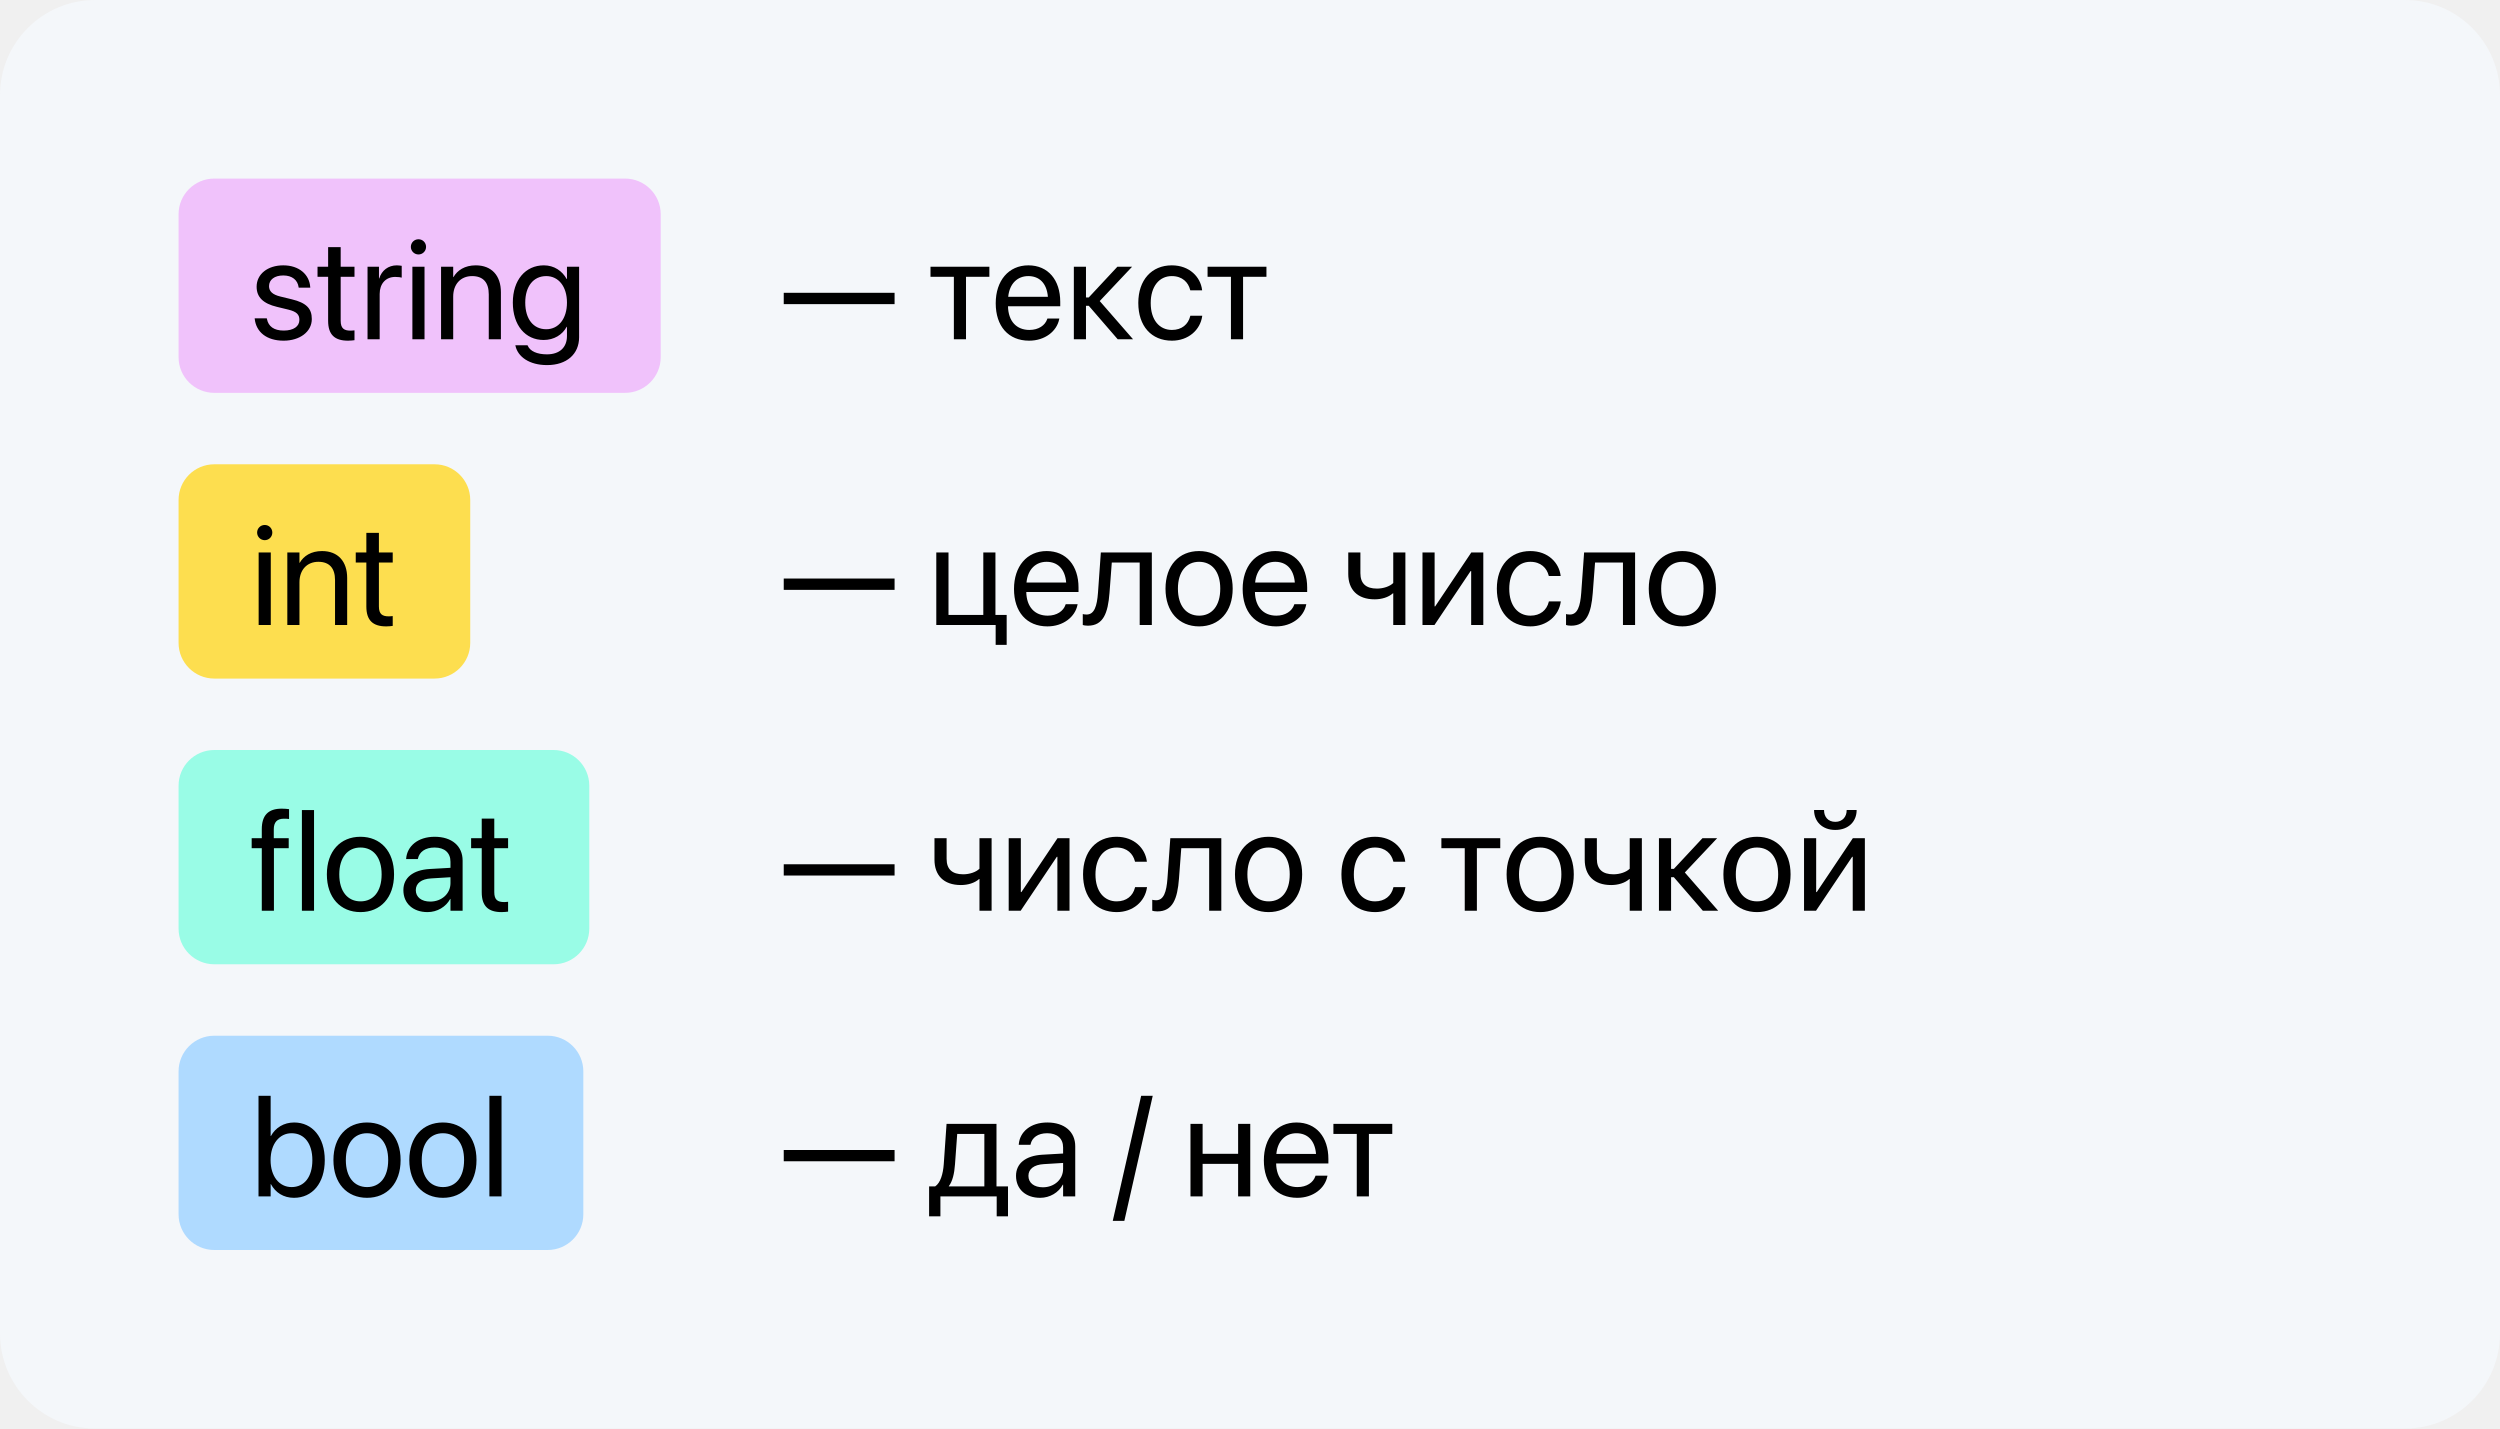
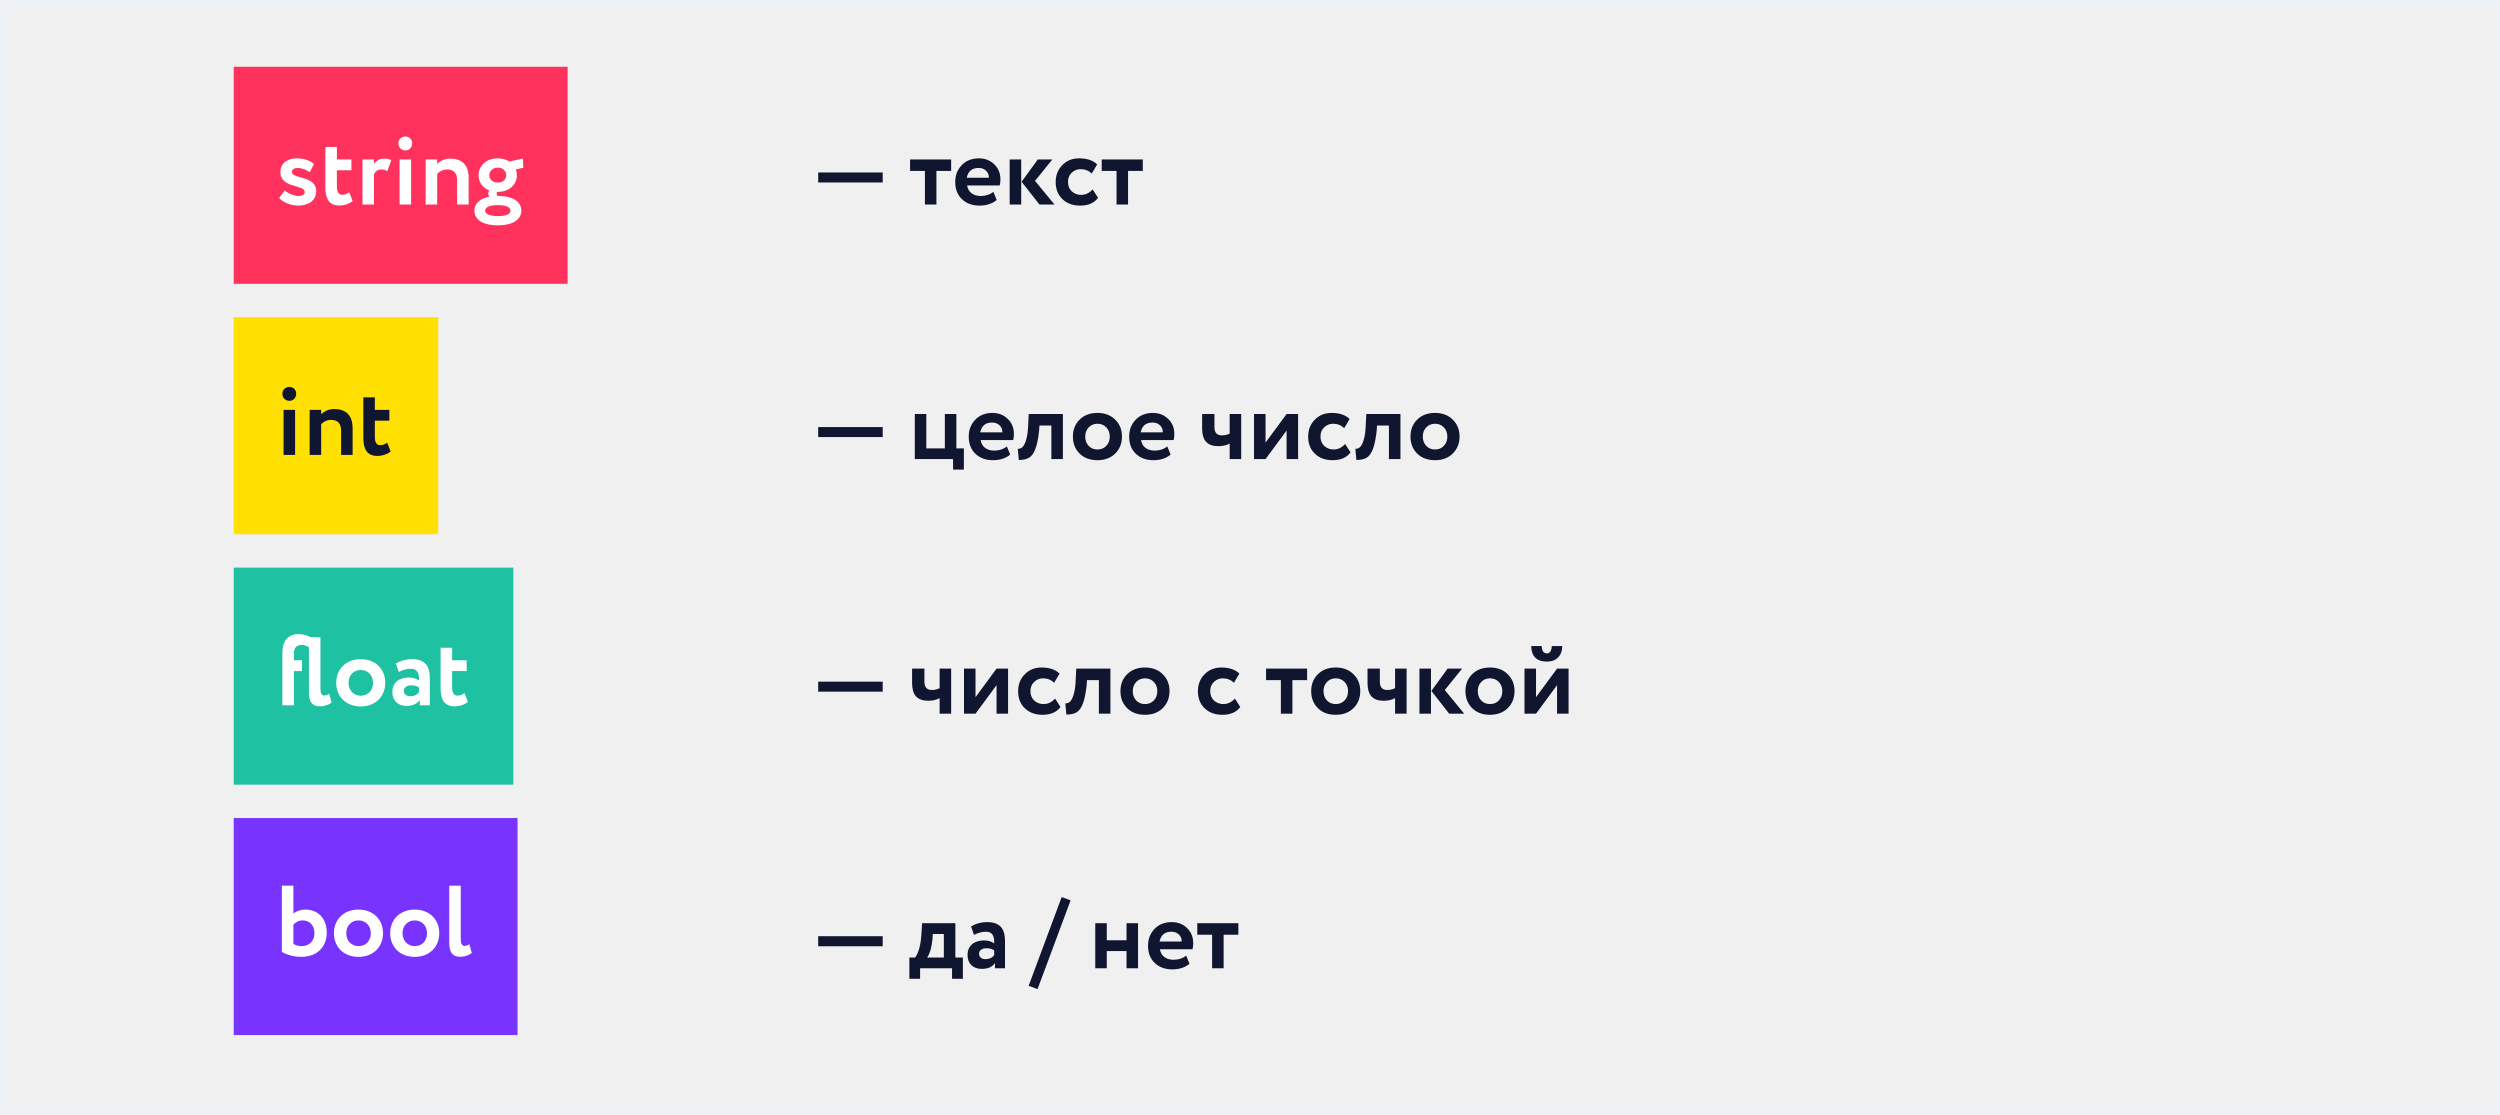
- <svg xmlns="http://www.w3.org/2000/svg" width="420" height="240" viewBox="0 0 420 240" fill="none">
-   <rect width="420" height="240" rx="16" fill="#F4F7FA" />
-   <rect x="30" y="30" width="81" height="36" rx="6" fill="#F0C2FB" />
-   <path d="M47.648 57.234C50.367 57.234 52.383 55.734 52.383 53.602V53.59C52.383 51.855 51.492 50.883 49.031 50.285L47.098 49.816C45.75 49.488 45.199 48.914 45.199 48.082V48.07C45.199 46.992 46.113 46.277 47.59 46.277C49.102 46.277 50.004 47.062 50.168 48.246L50.18 48.328H52.125L52.113 48.176C51.961 46.137 50.262 44.578 47.59 44.578C44.953 44.578 43.113 46.066 43.113 48.164V48.176C43.113 49.934 44.227 51 46.523 51.551L48.457 52.02C49.84 52.359 50.297 52.852 50.297 53.73V53.742C50.297 54.844 49.312 55.535 47.66 55.535C45.996 55.535 45.094 54.82 44.848 53.602L44.824 53.484H42.785L42.797 53.59C43.043 55.77 44.777 57.234 47.648 57.234ZM58.465 57.234C58.863 57.234 59.297 57.188 59.555 57.152V55.5C59.379 55.512 59.145 55.547 58.898 55.547C57.809 55.547 57.234 55.184 57.234 53.883V46.5H59.555V44.812H57.234V41.52H55.125V44.812H53.344V46.5H55.125V53.895C55.125 56.227 56.227 57.234 58.465 57.234ZM61.746 57H63.785V49.383C63.785 47.66 64.816 46.523 66.398 46.523C66.891 46.523 67.324 46.582 67.488 46.641V44.66C67.324 44.637 67.019 44.578 66.668 44.578C65.238 44.578 64.113 45.434 63.715 46.781H63.668V44.812H61.746V57ZM70.301 42.75C71.016 42.75 71.578 42.176 71.578 41.473C71.578 40.758 71.016 40.195 70.301 40.195C69.598 40.195 69.023 40.758 69.023 41.473C69.023 42.176 69.598 42.75 70.301 42.75ZM69.281 57H71.32V44.812H69.281V57ZM74.098 57H76.137V49.828C76.137 47.754 77.391 46.383 79.312 46.383C81.188 46.383 82.113 47.473 82.113 49.453V57H84.152V49.09C84.152 46.312 82.606 44.578 79.934 44.578C78.082 44.578 76.84 45.41 76.184 46.547H76.137V44.812H74.098V57ZM91.91 61.336C95.215 61.336 97.289 59.484 97.289 56.66V44.812H95.25V46.875H95.203C94.453 45.516 93.094 44.578 91.371 44.578C88.277 44.578 86.156 47.039 86.156 50.824V50.836C86.156 54.645 88.254 57.117 91.324 57.117C93.07 57.117 94.477 56.25 95.203 54.902H95.25V56.461C95.25 58.348 94.031 59.531 91.887 59.531C90.223 59.531 89.062 58.992 88.676 58.113L88.629 58.008H86.578L86.602 58.113C87 59.918 88.898 61.336 91.91 61.336ZM91.769 55.312C89.602 55.312 88.242 53.602 88.242 50.836V50.824C88.242 48.117 89.602 46.383 91.769 46.383C93.832 46.383 95.25 48.141 95.25 50.824V50.836C95.25 53.543 93.844 55.312 91.769 55.312Z" fill="black" />
-   <rect x="30" y="78" width="49" height="36" rx="6" fill="#FDDE4F" />
-   <path d="M44.473 90.75C45.188 90.75 45.75 90.176 45.75 89.473C45.75 88.758 45.188 88.195 44.473 88.195C43.77 88.195 43.195 88.758 43.195 89.473C43.195 90.176 43.77 90.75 44.473 90.75ZM43.453 105H45.492V92.812H43.453V105ZM48.27 105H50.309V97.828C50.309 95.754 51.562 94.383 53.484 94.383C55.359 94.383 56.285 95.473 56.285 97.453V105H58.324V97.09C58.324 94.312 56.777 92.578 54.105 92.578C52.254 92.578 51.012 93.41 50.355 94.547H50.309V92.812H48.27V105ZM64.887 105.234C65.285 105.234 65.719 105.188 65.977 105.152V103.5C65.801 103.512 65.566 103.547 65.32 103.547C64.231 103.547 63.656 103.184 63.656 101.883V94.5H65.977V92.812H63.656V89.519H61.547V92.812H59.766V94.5H61.547V101.895C61.547 104.227 62.648 105.234 64.887 105.234Z" fill="black" />
-   <rect x="30" y="126" width="69" height="36" rx="6" fill="#99FCE6" />
-   <path d="M43.98 153H46.02V142.5H48.504V140.812H45.996V139.324C45.996 138.117 46.559 137.543 47.684 137.543C48 137.543 48.316 137.555 48.562 137.59V135.938C48.258 135.891 47.777 135.855 47.32 135.855C45.07 135.855 43.98 136.969 43.98 139.312V140.812H42.281V142.5H43.98V153ZM50.719 153H52.758V136.09H50.719V153ZM60.562 153.234C63.926 153.234 66.199 150.797 66.199 146.906V146.883C66.199 142.992 63.914 140.578 60.551 140.578C57.188 140.578 54.914 143.004 54.914 146.883V146.906C54.914 150.785 57.176 153.234 60.562 153.234ZM60.574 151.43C58.418 151.43 57 149.777 57 146.906V146.883C57 144.035 58.43 142.383 60.551 142.383C62.707 142.383 64.113 144.023 64.113 146.883V146.906C64.113 149.766 62.719 151.43 60.574 151.43ZM71.824 153.234C73.453 153.234 74.918 152.355 75.633 151.02H75.68V153H77.719V144.574C77.719 142.137 75.914 140.578 73.031 140.578C70.16 140.578 68.414 142.195 68.238 144.199L68.227 144.328H70.195L70.219 144.223C70.453 143.133 71.438 142.383 73.008 142.383C74.707 142.383 75.68 143.285 75.68 144.773V145.793L72.188 145.992C69.387 146.156 67.769 147.457 67.769 149.531V149.555C67.769 151.77 69.398 153.234 71.824 153.234ZM69.856 149.555V149.531C69.856 148.395 70.793 147.668 72.422 147.574L75.68 147.375V148.371C75.68 150.141 74.203 151.465 72.281 151.465C70.816 151.465 69.856 150.727 69.856 149.555ZM84.269 153.234C84.668 153.234 85.102 153.188 85.359 153.152V151.5C85.184 151.512 84.949 151.547 84.703 151.547C83.613 151.547 83.039 151.184 83.039 149.883V142.5H85.359V140.812H83.039V137.52H80.93V140.812H79.148V142.5H80.93V149.895C80.93 152.227 82.031 153.234 84.269 153.234Z" fill="black" />
-   <rect x="30" y="174" width="68" height="36" rx="6" fill="#AFDAFF" />
-   <path d="M49.383 201.234C52.5 201.234 54.562 198.75 54.562 194.906V194.895C54.562 191.051 52.477 188.578 49.418 188.578C47.695 188.578 46.277 189.445 45.516 190.852H45.469V184.09H43.43V201H45.469V198.938H45.516C46.277 200.355 47.637 201.234 49.383 201.234ZM48.984 199.43C46.922 199.43 45.457 197.637 45.457 194.906V194.895C45.457 192.176 46.934 190.383 48.984 190.383C51.141 190.383 52.477 192.117 52.477 194.895V194.906C52.477 197.707 51.141 199.43 48.984 199.43ZM61.664 201.234C65.027 201.234 67.301 198.797 67.301 194.906V194.883C67.301 190.992 65.016 188.578 61.652 188.578C58.289 188.578 56.016 191.004 56.016 194.883V194.906C56.016 198.785 58.277 201.234 61.664 201.234ZM61.676 199.43C59.52 199.43 58.102 197.777 58.102 194.906V194.883C58.102 192.035 59.531 190.383 61.652 190.383C63.809 190.383 65.215 192.023 65.215 194.883V194.906C65.215 197.766 63.82 199.43 61.676 199.43ZM74.414 201.234C77.777 201.234 80.051 198.797 80.051 194.906V194.883C80.051 190.992 77.766 188.578 74.402 188.578C71.039 188.578 68.766 191.004 68.766 194.883V194.906C68.766 198.785 71.027 201.234 74.414 201.234ZM74.426 199.43C72.269 199.43 70.852 197.777 70.852 194.906V194.883C70.852 192.035 72.281 190.383 74.402 190.383C76.559 190.383 77.965 192.023 77.965 194.883V194.906C77.965 197.766 76.57 199.43 74.426 199.43ZM82.219 201H84.258V184.09H82.219V201Z" fill="black" />
-   <path d="M131.668 51.094H150.289V49.195H131.668V51.094ZM166.215 44.812H156.324V46.5H160.25V57H162.289V46.5H166.215V44.812ZM172.895 57.234C175.555 57.234 177.547 55.641 177.945 53.625L177.969 53.508H175.965L175.93 53.613C175.578 54.656 174.488 55.43 172.941 55.43C170.773 55.43 169.391 53.965 169.344 51.457H178.121V50.707C178.121 47.051 176.094 44.578 172.766 44.578C169.438 44.578 167.281 47.168 167.281 50.941V50.953C167.281 54.785 169.391 57.234 172.895 57.234ZM172.754 46.383C174.535 46.383 175.848 47.496 176.047 49.863H169.379C169.602 47.59 170.984 46.383 172.754 46.383ZM182.914 51.375L187.777 57H190.355L184.754 50.578L190.191 44.812H187.719L182.914 49.969H182.445V44.812H180.406V57H182.445V51.375H182.914ZM196.883 57.234C199.637 57.234 201.641 55.441 201.969 53.121L201.98 53.039H199.977L199.953 53.133C199.613 54.492 198.547 55.43 196.883 55.43C194.773 55.43 193.32 53.754 193.32 50.918V50.906C193.32 48.141 194.738 46.383 196.859 46.383C198.652 46.383 199.637 47.461 199.941 48.68L199.965 48.773H201.957L201.945 48.68C201.688 46.594 199.895 44.578 196.859 44.578C193.473 44.578 191.234 47.039 191.234 50.883V50.895C191.234 54.773 193.426 57.234 196.883 57.234ZM212.762 44.812H202.871V46.5H206.797V57H208.836V46.5H212.762V44.812Z" fill="black" />
-   <path d="M131.668 99.094H150.289V97.195H131.668V99.094ZM167.27 108.34H169.121V103.312H167.234V92.812H165.195V103.312H159.348V92.812H157.297V105H167.27V108.34ZM175.965 105.234C178.625 105.234 180.617 103.641 181.016 101.625L181.039 101.508H179.035L179 101.613C178.648 102.656 177.559 103.43 176.012 103.43C173.844 103.43 172.461 101.965 172.414 99.457H181.191V98.707C181.191 95.051 179.164 92.578 175.836 92.578C172.508 92.578 170.352 95.168 170.352 98.941V98.953C170.352 102.785 172.461 105.234 175.965 105.234ZM175.824 94.383C177.605 94.383 178.918 95.496 179.117 97.863H172.449C172.672 95.59 174.055 94.383 175.824 94.383ZM186.395 99.633L186.781 94.5H191.469V105H193.508V92.812H184.941L184.461 99.586C184.297 101.824 183.852 103.242 182.551 103.242C182.234 103.242 182.012 103.195 181.906 103.16V105C182.07 105.059 182.375 105.117 182.762 105.117C185.352 105.117 186.137 102.996 186.395 99.633ZM201.453 105.234C204.816 105.234 207.09 102.797 207.09 98.906V98.883C207.09 94.992 204.805 92.578 201.441 92.578C198.078 92.578 195.805 95.004 195.805 98.883V98.906C195.805 102.785 198.066 105.234 201.453 105.234ZM201.465 103.43C199.309 103.43 197.891 101.777 197.891 98.906V98.883C197.891 96.035 199.32 94.383 201.441 94.383C203.598 94.383 205.004 96.023 205.004 98.883V98.906C205.004 101.766 203.609 103.43 201.465 103.43ZM214.379 105.234C217.039 105.234 219.031 103.641 219.43 101.625L219.453 101.508H217.449L217.414 101.613C217.062 102.656 215.973 103.43 214.426 103.43C212.258 103.43 210.875 101.965 210.828 99.457H219.605V98.707C219.605 95.051 217.578 92.578 214.25 92.578C210.922 92.578 208.766 95.168 208.766 98.941V98.953C208.766 102.785 210.875 105.234 214.379 105.234ZM214.238 94.383C216.02 94.383 217.332 95.496 217.531 97.863H210.863C211.086 95.59 212.469 94.383 214.238 94.383ZM236.105 105V92.812H234.066V97.945C233.504 98.508 232.414 98.883 231.336 98.883C229.473 98.883 228.547 98.027 228.547 96.293V92.812H226.508V96.434C226.508 99.023 228.02 100.688 230.949 100.688C232.109 100.688 233.258 100.348 234.02 99.668H234.066V105H236.105ZM238.977 105H240.992L247.062 95.941H247.156V105H249.195V92.812H247.18L241.109 101.871H241.016V92.812H238.977V105ZM257.117 105.234C259.871 105.234 261.875 103.441 262.203 101.121L262.215 101.039H260.211L260.188 101.133C259.848 102.492 258.781 103.43 257.117 103.43C255.008 103.43 253.555 101.754 253.555 98.918V98.906C253.555 96.141 254.973 94.383 257.094 94.383C258.887 94.383 259.871 95.461 260.176 96.68L260.199 96.773H262.191L262.18 96.68C261.922 94.594 260.129 92.578 257.094 92.578C253.707 92.578 251.469 95.039 251.469 98.883V98.894C251.469 102.773 253.66 105.234 257.117 105.234ZM267.582 99.633L267.969 94.5H272.656V105H274.695V92.812H266.129L265.648 99.586C265.484 101.824 265.039 103.242 263.738 103.242C263.422 103.242 263.199 103.195 263.094 103.16V105C263.258 105.059 263.562 105.117 263.949 105.117C266.539 105.117 267.324 102.996 267.582 99.633ZM282.641 105.234C286.004 105.234 288.277 102.797 288.277 98.906V98.883C288.277 94.992 285.992 92.578 282.629 92.578C279.266 92.578 276.992 95.004 276.992 98.883V98.906C276.992 102.785 279.254 105.234 282.641 105.234ZM282.652 103.43C280.496 103.43 279.078 101.777 279.078 98.906V98.883C279.078 96.035 280.508 94.383 282.629 94.383C284.785 94.383 286.191 96.023 286.191 98.883V98.906C286.191 101.766 284.797 103.43 282.652 103.43Z" fill="black" />
-   <path d="M131.668 147.094H150.289V145.195H131.668V147.094ZM166.59 153V140.812H164.551V145.945C163.988 146.508 162.898 146.883 161.82 146.883C159.957 146.883 159.031 146.027 159.031 144.293V140.812H156.992V144.434C156.992 147.023 158.504 148.688 161.434 148.688C162.594 148.688 163.742 148.348 164.504 147.668H164.551V153H166.59ZM169.461 153H171.477L177.547 143.941H177.641V153H179.68V140.812H177.664L171.594 149.871H171.5V140.812H169.461V153ZM187.602 153.234C190.355 153.234 192.359 151.441 192.688 149.121L192.699 149.039H190.695L190.672 149.133C190.332 150.492 189.266 151.43 187.602 151.43C185.492 151.43 184.039 149.754 184.039 146.918V146.906C184.039 144.141 185.457 142.383 187.578 142.383C189.371 142.383 190.355 143.461 190.66 144.68L190.684 144.773H192.676L192.664 144.68C192.406 142.594 190.613 140.578 187.578 140.578C184.191 140.578 181.953 143.039 181.953 146.883V146.895C181.953 150.773 184.145 153.234 187.602 153.234ZM198.066 147.633L198.453 142.5H203.141V153H205.18V140.812H196.613L196.133 147.586C195.969 149.824 195.523 151.242 194.223 151.242C193.906 151.242 193.684 151.195 193.578 151.16V153C193.742 153.059 194.047 153.117 194.434 153.117C197.023 153.117 197.809 150.996 198.066 147.633ZM213.125 153.234C216.488 153.234 218.762 150.797 218.762 146.906V146.883C218.762 142.992 216.477 140.578 213.113 140.578C209.75 140.578 207.477 143.004 207.477 146.883V146.906C207.477 150.785 209.738 153.234 213.125 153.234ZM213.137 151.43C210.98 151.43 209.562 149.777 209.562 146.906V146.883C209.562 144.035 210.992 142.383 213.113 142.383C215.27 142.383 216.676 144.023 216.676 146.883V146.906C216.676 149.766 215.281 151.43 213.137 151.43ZM231.008 153.234C233.762 153.234 235.766 151.441 236.094 149.121L236.105 149.039H234.102L234.078 149.133C233.738 150.492 232.672 151.43 231.008 151.43C228.898 151.43 227.445 149.754 227.445 146.918V146.906C227.445 144.141 228.863 142.383 230.984 142.383C232.777 142.383 233.762 143.461 234.066 144.68L234.09 144.773H236.082L236.07 144.68C235.812 142.594 234.02 140.578 230.984 140.578C227.598 140.578 225.359 143.039 225.359 146.883V146.895C225.359 150.773 227.551 153.234 231.008 153.234ZM252.043 140.812H242.152V142.5H246.078V153H248.117V142.5H252.043V140.812ZM258.758 153.234C262.121 153.234 264.395 150.797 264.395 146.906V146.883C264.395 142.992 262.109 140.578 258.746 140.578C255.383 140.578 253.109 143.004 253.109 146.883V146.906C253.109 150.785 255.371 153.234 258.758 153.234ZM258.77 151.43C256.613 151.43 255.195 149.777 255.195 146.906V146.883C255.195 144.035 256.625 142.383 258.746 142.383C260.902 142.383 262.309 144.023 262.309 146.883V146.906C262.309 149.766 260.914 151.43 258.77 151.43ZM275.832 153V140.812H273.793V145.945C273.23 146.508 272.141 146.883 271.062 146.883C269.199 146.883 268.273 146.027 268.273 144.293V140.812H266.234V144.434C266.234 147.023 267.746 148.688 270.676 148.688C271.836 148.688 272.984 148.348 273.746 147.668H273.793V153H275.832ZM281.211 147.375L286.074 153H288.652L283.051 146.578L288.488 140.812H286.016L281.211 145.969H280.742V140.812H278.703V153H280.742V147.375H281.211ZM295.18 153.234C298.543 153.234 300.816 150.797 300.816 146.906V146.883C300.816 142.992 298.531 140.578 295.168 140.578C291.805 140.578 289.531 143.004 289.531 146.883V146.906C289.531 150.785 291.793 153.234 295.18 153.234ZM295.191 151.43C293.035 151.43 291.617 149.777 291.617 146.906V146.883C291.617 144.035 293.047 142.383 295.168 142.383C297.324 142.383 298.73 144.023 298.73 146.883V146.906C298.73 149.766 297.336 151.43 295.191 151.43ZM308.328 139.43C310.59 139.43 311.914 137.965 311.914 136.113V136.078H310.238V136.137C310.238 137.18 309.559 138.07 308.34 138.07C307.074 138.07 306.441 137.18 306.441 136.137V136.078H304.766V136.113C304.766 137.965 306.09 139.43 308.328 139.43ZM303.078 153H305.094L311.164 143.941H311.258V153H313.297V140.812H311.281L305.211 149.871H305.117V140.812H303.078V153Z" fill="black" />
-   <path d="M131.668 195.094H150.289V193.195H131.668V195.094ZM157.988 204.34V201H167.445V204.34H169.344V199.312H167.41V188.812H159.02L158.551 195.574C158.434 197.215 158 198.727 157.109 199.312H156.09V204.34H157.988ZM165.371 199.312H159.406V199.266C160.016 198.48 160.332 197.156 160.438 195.621L160.812 190.5H165.371V199.312ZM174.746 201.234C176.375 201.234 177.84 200.355 178.555 199.02H178.602V201H180.641V192.574C180.641 190.137 178.836 188.578 175.953 188.578C173.082 188.578 171.336 190.195 171.16 192.199L171.148 192.328H173.117L173.141 192.223C173.375 191.133 174.359 190.383 175.93 190.383C177.629 190.383 178.602 191.285 178.602 192.773V193.793L175.109 193.992C172.309 194.156 170.691 195.457 170.691 197.531V197.555C170.691 199.77 172.32 201.234 174.746 201.234ZM172.777 197.555V197.531C172.777 196.395 173.715 195.668 175.344 195.574L178.602 195.375V196.371C178.602 198.141 177.125 199.465 175.203 199.465C173.738 199.465 172.777 198.727 172.777 197.555ZM193.66 184.09H191.715L186.945 205.102H188.891L193.66 184.09ZM208.004 201H210.043V188.812H208.004V193.84H202.039V188.812H200V201H202.039V195.527H208.004V201ZM217.941 201.234C220.602 201.234 222.594 199.641 222.992 197.625L223.016 197.508H221.012L220.977 197.613C220.625 198.656 219.535 199.43 217.988 199.43C215.82 199.43 214.438 197.965 214.391 195.457H223.168V194.707C223.168 191.051 221.141 188.578 217.812 188.578C214.484 188.578 212.328 191.168 212.328 194.941V194.953C212.328 198.785 214.438 201.234 217.941 201.234ZM217.801 190.383C219.582 190.383 220.895 191.496 221.094 193.863H214.426C214.648 191.59 216.031 190.383 217.801 190.383ZM233.902 188.812H224.012V190.5H227.938V201H229.977V190.5H233.902V188.812Z" fill="black" />
+ <svg xmlns="http://www.w3.org/2000/svg" width="599" height="267" viewBox="0 0 599 267" fill="none">
+   <rect width="80" height="52" transform="translate(56 16)" fill="#FF315D" />
+   <path d="M73.008 45.952C73.008 46.624 72.384 46.96 71.592 46.96C70.512 46.96 68.88 46.312 68.232 45.616L66.888 47.416C67.392 48.184 69.408 49.264 71.4 49.264C74.04 49.264 75.768 47.944 75.768 45.808C75.768 41.992 69.936 42.976 69.936 41.176C69.936 40.696 70.44 40.24 71.28 40.24C72.432 40.24 73.56 40.768 74.208 41.272L75.24 39.304C74.568 38.68 73.224 37.936 71.136 37.936C68.904 37.936 67.176 39.112 67.176 41.224C67.176 45.16 73.008 44.2 73.008 45.952ZM77.96 44.896C77.96 47.656 78.872 49.24 81.32 49.24C82.712 49.24 83.864 48.712 84.512 48.184L83.672 46.048C83.288 46.336 82.76 46.672 82.016 46.672C81.104 46.672 80.72 45.904 80.72 44.728V40.792H84.2V38.2H80.72V35.2H77.96V44.896ZM86.849 49H89.609V41.752C89.921 41.128 90.424 40.6 91.385 40.6C91.96 40.6 92.249 40.696 92.776 41.008L93.76 38.416C93.4 38.152 92.969 38.008 92.081 38.008C90.784 38.008 90.112 38.56 89.609 39.256V38.2H86.849V49ZM95.741 49H98.501V38.2H95.741V49ZM95.453 34.312C95.453 35.416 96.245 36.04 97.181 36.04C97.973 36.04 98.765 35.416 98.765 34.312C98.765 33.328 97.973 32.704 97.181 32.704C96.245 32.704 95.453 33.328 95.453 34.312ZM101.989 49H104.749V41.632C105.397 40.984 106.165 40.6 107.101 40.6C108.637 40.6 109.525 41.416 109.525 43.144V49H112.285V42.664C112.285 39.28 110.485 38.008 107.845 38.008C106.549 38.008 105.397 38.584 104.749 39.28V38.2H101.989V49ZM113.675 50.464C113.675 52.936 116.147 53.992 119.291 53.992C122.435 53.992 124.907 52.888 124.907 50.464C124.907 48.04 122.435 46.936 119.291 46.936H119.171C119.075 46.768 119.027 46.576 119.027 46.384C119.027 46.264 119.027 46.12 119.075 45.976H119.267C122.051 45.976 123.851 44.152 123.851 41.992C123.851 41.512 123.755 41.032 123.587 40.6L125.387 40.192L125.291 37.984L122.027 38.704C121.283 38.224 120.347 37.936 119.267 37.936C116.411 37.936 114.659 39.832 114.659 41.992C114.659 43.576 115.595 44.968 117.227 45.616C117.059 45.832 116.987 46.12 116.987 46.384C116.987 46.624 117.059 46.912 117.179 47.128C115.115 47.56 113.675 48.664 113.675 50.464ZM116.243 50.464C116.243 49.672 117.323 49.144 119.291 49.144C121.283 49.144 122.315 49.672 122.315 50.464C122.315 51.328 121.163 51.784 119.291 51.784C117.419 51.784 116.243 51.304 116.243 50.464ZM117.251 41.992C117.251 41.008 118.019 40.168 119.267 40.168C120.563 40.168 121.283 40.984 121.283 41.992C121.283 43.072 120.443 43.744 119.267 43.744C118.019 43.744 117.251 43 117.251 41.992Z" fill="white" />
+   <rect width="49" height="52" transform="translate(56 76)" fill="#FFE000" />
+   <path d="M67.944 109H70.704V98.2H67.944V109ZM67.656 94.312C67.656 95.416 68.448 96.04 69.384 96.04C70.176 96.04 70.968 95.416 70.968 94.312C70.968 93.328 70.176 92.704 69.384 92.704C68.448 92.704 67.656 93.328 67.656 94.312ZM74.192 109H76.952V101.632C77.6 100.984 78.368 100.6 79.304 100.6C80.84 100.6 81.728 101.416 81.728 103.144V109H84.488V102.664C84.488 99.28 82.688 98.008 80.048 98.008C78.752 98.008 77.6 98.584 76.952 99.28V98.2H74.192V109ZM87.054 104.896C87.054 107.656 87.966 109.24 90.414 109.24C91.806 109.24 92.958 108.712 93.606 108.184L92.766 106.048C92.382 106.336 91.854 106.672 91.11 106.672C90.198 106.672 89.814 105.904 89.814 104.728V100.792H93.294V98.2H89.814V95.2H87.054V104.896Z" fill="#10162F" />
+   <rect width="67" height="52" transform="translate(56 136)" fill="#1EC1A1" />
+   <path d="M74.016 166.024C74.016 168.232 74.928 169.24 76.584 169.24C77.88 169.24 78.816 168.832 79.44 168.328L78.864 166.216C78.528 166.456 78.168 166.648 77.712 166.648C77.088 166.648 76.776 166.12 76.776 164.896V152.656H74.328C73.608 152.2 72.6 151.936 71.496 151.936C69.096 151.936 67.656 153.448 67.656 156.448V169H70.416V160.792H72.36V158.2H70.416V156.664C70.416 155.176 71.064 154.528 72.312 154.528C72.96 154.528 73.608 154.816 74.016 155.104V166.024ZM80.552 163.6C80.552 166.84 82.856 169.264 86.431 169.264C90.007 169.264 92.311 166.84 92.311 163.6C92.311 160.36 90.007 157.936 86.431 157.936C82.856 157.936 80.552 160.36 80.552 163.6ZM83.504 163.6C83.504 161.728 84.799 160.528 86.431 160.528C88.112 160.528 89.383 161.776 89.383 163.6C89.383 165.472 88.135 166.696 86.431 166.696C84.751 166.696 83.504 165.4 83.504 163.6ZM95.54 160.984C96.332 160.624 97.124 160.24 98.372 160.24C99.98 160.24 100.46 161.224 100.388 163.024C99.86 162.64 98.9 162.328 97.94 162.328C95.756 162.328 94.004 163.456 94.004 165.832C94.004 167.92 95.42 169.144 97.388 169.144C98.852 169.144 100.004 168.568 100.58 167.752V169H102.98V162.424C102.98 159.568 101.852 157.936 98.66 157.936C97.244 157.936 95.78 158.416 94.844 158.968L95.54 160.984ZM98.3 166.816C97.436 166.816 96.764 166.36 96.764 165.544C96.764 164.632 97.58 164.2 98.492 164.2C99.284 164.2 99.908 164.368 100.388 164.728V165.832C100.052 166.312 99.452 166.816 98.3 166.816ZM105.569 164.896C105.569 167.656 106.481 169.24 108.929 169.24C110.321 169.24 111.473 168.712 112.121 168.184L111.281 166.048C110.897 166.336 110.369 166.672 109.625 166.672C108.713 166.672 108.329 165.904 108.329 164.728V160.792H111.809V158.2H108.329V155.2H105.569V164.896Z" fill="white" />
+   <rect width="68" height="52" transform="translate(56 196)" fill="#7833FF" />
+   <path d="M67.536 228.064C68.52 228.688 70.344 229.264 72.12 229.264C75.912 229.264 78.288 226.984 78.288 223.432C78.288 220.24 76.368 217.936 73.152 217.936C72 217.936 70.968 218.344 70.296 218.872V212.2H67.536V228.064ZM72.504 220.528C74.064 220.528 75.336 221.56 75.336 223.624C75.336 225.568 73.992 226.696 72.264 226.696C71.496 226.696 70.896 226.528 70.296 226.144V221.56C70.752 221.032 71.544 220.528 72.504 220.528ZM80.012 223.6C80.012 226.84 82.316 229.264 85.892 229.264C89.468 229.264 91.772 226.84 91.772 223.6C91.772 220.36 89.468 217.936 85.892 217.936C82.316 217.936 80.012 220.36 80.012 223.6ZM82.964 223.6C82.964 221.728 84.26 220.528 85.892 220.528C87.572 220.528 88.844 221.776 88.844 223.6C88.844 225.472 87.596 226.696 85.892 226.696C84.212 226.696 82.964 225.4 82.964 223.6ZM93.489 223.6C93.489 226.84 95.793 229.264 99.369 229.264C102.945 229.264 105.249 226.84 105.249 223.6C105.249 220.36 102.945 217.936 99.369 217.936C95.793 217.936 93.489 220.36 93.489 223.6ZM96.441 223.6C96.441 221.728 97.737 220.528 99.369 220.528C101.049 220.528 102.321 221.776 102.321 223.6C102.321 225.472 101.073 226.696 99.369 226.696C97.689 226.696 96.441 225.4 96.441 223.6ZM107.638 226.024C107.638 228.232 108.526 229.24 110.182 229.24C111.478 229.24 112.414 228.832 113.038 228.328L112.462 226.216C112.126 226.456 111.766 226.648 111.334 226.648C110.686 226.648 110.398 226.12 110.398 224.896V212.2H107.638V226.024Z" fill="white" />
+   <path d="M211.496 43.72H196.04V41.32H211.496V43.72ZM221.608 40.96H218.056V38.2H227.896V40.96H224.368V49H221.608V40.96ZM238.016 45.976L238.808 47.92C237.736 48.816 236.36 49.264 234.68 49.264C232.952 49.264 231.544 48.744 230.456 47.704C229.4 46.68 228.872 45.312 228.872 43.6C228.872 42 229.392 40.656 230.432 39.568C231.472 38.48 232.856 37.936 234.584 37.936C236.008 37.936 237.216 38.408 238.208 39.352C239.2 40.296 239.696 41.496 239.696 42.952C239.696 43.592 239.64 44.088 239.528 44.44H231.728C231.84 45.224 232.184 45.84 232.76 46.288C233.352 46.736 234.088 46.96 234.968 46.96C236.168 46.96 237.184 46.632 238.016 45.976ZM234.464 40.24C232.896 40.24 231.952 41.024 231.632 42.592H236.936C236.952 41.904 236.728 41.344 236.264 40.912C235.816 40.464 235.216 40.24 234.464 40.24ZM248.663 38.2H252.143L247.991 43.336L252.647 49H249.047L244.775 43.552L248.663 38.2ZM244.679 49H241.919V38.2H244.679V49ZM261.798 45.376L263.094 47.392C262.182 48.64 260.75 49.264 258.798 49.264C257.054 49.264 255.638 48.744 254.55 47.704C253.478 46.68 252.942 45.312 252.942 43.6C252.942 41.984 253.47 40.64 254.526 39.568C255.582 38.48 256.918 37.936 258.534 37.936C260.454 37.936 261.902 38.424 262.878 39.4L261.582 41.584C260.846 40.88 259.95 40.528 258.894 40.528C258.094 40.528 257.39 40.816 256.782 41.392C256.19 41.936 255.894 42.672 255.894 43.6C255.894 44.528 256.198 45.28 256.806 45.856C257.446 46.416 258.182 46.696 259.014 46.696C260.086 46.696 261.014 46.256 261.798 45.376ZM267.523 40.96H263.971V38.2H273.811V40.96H270.283V49H267.523V40.96Z" fill="#10162F" />
+   <path d="M211.496 104.72H196.04V102.32H211.496V104.72ZM228.352 110H219.184V99.2H221.944V107.432H226.384V99.2H229.144V107.432H230.944V112.52H228.352V110ZM241.25 106.976L242.042 108.92C240.97 109.816 239.594 110.264 237.914 110.264C236.186 110.264 234.778 109.744 233.69 108.704C232.634 107.68 232.106 106.312 232.106 104.6C232.106 103 232.626 101.656 233.666 100.568C234.706 99.48 236.09 98.936 237.818 98.936C239.242 98.936 240.45 99.408 241.442 100.352C242.434 101.296 242.93 102.496 242.93 103.952C242.93 104.592 242.874 105.088 242.762 105.44H234.962C235.074 106.224 235.418 106.84 235.994 107.288C236.586 107.736 237.322 107.96 238.202 107.96C239.402 107.96 240.418 107.632 241.25 106.976ZM237.698 101.24C236.13 101.24 235.186 102.024 234.866 103.592H240.17C240.186 102.904 239.962 102.344 239.498 101.912C239.05 101.464 238.45 101.24 237.698 101.24ZM254.666 110H251.906V101.96H249.05L248.978 103.112C248.77 105.064 248.466 106.552 248.066 107.576C247.682 108.6 247.186 109.296 246.578 109.664C245.986 110.016 245.162 110.2 244.106 110.216L243.866 107.528C244.218 107.544 244.546 107.448 244.85 107.24C245.202 106.984 245.514 106.448 245.786 105.632C246.058 104.816 246.234 103.792 246.314 102.56L246.482 99.2H254.666V110ZM258.675 108.68C257.603 107.608 257.067 106.248 257.067 104.6C257.067 102.952 257.603 101.6 258.675 100.544C259.747 99.472 261.171 98.936 262.947 98.936C264.707 98.936 266.123 99.472 267.195 100.544C268.283 101.6 268.827 102.952 268.827 104.6C268.827 106.232 268.283 107.592 267.195 108.68C266.107 109.736 264.691 110.264 262.947 110.264C261.171 110.264 259.747 109.736 258.675 108.68ZM260.859 102.392C260.299 102.968 260.019 103.704 260.019 104.6C260.019 105.496 260.291 106.24 260.835 106.832C261.395 107.408 262.099 107.696 262.947 107.696C263.811 107.696 264.515 107.408 265.059 106.832C265.619 106.256 265.899 105.512 265.899 104.6C265.899 103.704 265.619 102.968 265.059 102.392C264.499 101.816 263.795 101.528 262.947 101.528C262.115 101.528 261.419 101.816 260.859 102.392ZM279.688 106.976L280.48 108.92C279.408 109.816 278.032 110.264 276.352 110.264C274.624 110.264 273.216 109.744 272.128 108.704C271.072 107.68 270.544 106.312 270.544 104.6C270.544 103 271.064 101.656 272.104 100.568C273.144 99.48 274.528 98.936 276.256 98.936C277.68 98.936 278.888 99.408 279.88 100.352C280.872 101.296 281.368 102.496 281.368 103.952C281.368 104.592 281.312 105.088 281.2 105.44H273.4C273.512 106.224 273.856 106.84 274.432 107.288C275.024 107.736 275.76 107.96 276.64 107.96C277.84 107.96 278.856 107.632 279.688 106.976ZM276.136 101.24C274.568 101.24 273.624 102.024 273.304 103.592H278.608C278.624 102.904 278.4 102.344 277.936 101.912C277.488 101.464 276.888 101.24 276.136 101.24ZM294.629 99.2H297.389V110H294.629V106.28C293.829 106.696 292.933 106.904 291.941 106.904C290.597 106.904 289.605 106.552 288.965 105.848C288.341 105.144 288.029 104.08 288.029 102.656V99.2H290.981V102.32C290.981 103.648 291.565 104.312 292.733 104.312C293.485 104.312 294.117 104.168 294.629 103.88V99.2ZM308.266 103.16L303.226 110H300.466V99.2H303.226V106.04L308.266 99.2H311.026V110H308.266V103.16ZM322.29 106.376L323.586 108.392C322.674 109.64 321.242 110.264 319.29 110.264C317.546 110.264 316.13 109.744 315.042 108.704C313.97 107.68 313.434 106.312 313.434 104.6C313.434 102.984 313.962 101.64 315.018 100.568C316.074 99.48 317.41 98.936 319.026 98.936C320.946 98.936 322.394 99.424 323.37 100.4L322.074 102.584C321.338 101.88 320.442 101.528 319.386 101.528C318.586 101.528 317.882 101.816 317.274 102.392C316.682 102.936 316.386 103.672 316.386 104.6C316.386 105.528 316.69 106.28 317.298 106.856C317.938 107.416 318.674 107.696 319.506 107.696C320.578 107.696 321.506 107.256 322.29 106.376ZM335.548 110H332.788V101.96H329.932L329.86 103.112C329.652 105.064 329.348 106.552 328.948 107.576C328.564 108.6 328.068 109.296 327.46 109.664C326.868 110.016 326.044 110.2 324.988 110.216L324.748 107.528C325.1 107.544 325.428 107.448 325.732 107.24C326.084 106.984 326.396 106.448 326.668 105.632C326.94 104.816 327.116 103.792 327.196 102.56L327.364 99.2H335.548V110ZM339.558 108.68C338.486 107.608 337.95 106.248 337.95 104.6C337.95 102.952 338.486 101.6 339.558 100.544C340.63 99.472 342.054 98.936 343.83 98.936C345.59 98.936 347.006 99.472 348.078 100.544C349.166 101.6 349.71 102.952 349.71 104.6C349.71 106.232 349.166 107.592 348.078 108.68C346.99 109.736 345.574 110.264 343.83 110.264C342.054 110.264 340.63 109.736 339.558 108.68ZM341.742 102.392C341.182 102.968 340.902 103.704 340.902 104.6C340.902 105.496 341.174 106.24 341.718 106.832C342.278 107.408 342.982 107.696 343.83 107.696C344.694 107.696 345.398 107.408 345.942 106.832C346.502 106.256 346.782 105.512 346.782 104.6C346.782 103.704 346.502 102.968 345.942 102.392C345.382 101.816 344.678 101.528 343.83 101.528C342.998 101.528 342.302 101.816 341.742 102.392Z" fill="#10162F" />
+   <path d="M211.496 165.72H196.04V163.32H211.496V165.72ZM225.136 160.2H227.896V171H225.136V167.28C224.336 167.696 223.44 167.904 222.448 167.904C221.104 167.904 220.112 167.552 219.472 166.848C218.848 166.144 218.536 165.08 218.536 163.656V160.2H221.488V163.32C221.488 164.648 222.072 165.312 223.24 165.312C223.992 165.312 224.624 165.168 225.136 164.88V160.2ZM238.774 164.16L233.734 171H230.974V160.2H233.734V167.04L238.774 160.2H241.534V171H238.774V164.16ZM252.798 167.376L254.094 169.392C253.182 170.64 251.75 171.264 249.798 171.264C248.054 171.264 246.638 170.744 245.55 169.704C244.478 168.68 243.942 167.312 243.942 165.6C243.942 163.984 244.47 162.64 245.526 161.568C246.582 160.48 247.918 159.936 249.534 159.936C251.454 159.936 252.902 160.424 253.878 161.4L252.582 163.584C251.846 162.88 250.95 162.528 249.894 162.528C249.094 162.528 248.39 162.816 247.782 163.392C247.19 163.936 246.894 164.672 246.894 165.6C246.894 166.528 247.198 167.28 247.806 167.856C248.446 168.416 249.182 168.696 250.014 168.696C251.086 168.696 252.014 168.256 252.798 167.376ZM266.056 171H263.296V162.96H260.44L260.368 164.112C260.16 166.064 259.856 167.552 259.456 168.576C259.072 169.6 258.576 170.296 257.968 170.664C257.376 171.016 256.552 171.2 255.496 171.216L255.256 168.528C255.608 168.544 255.936 168.448 256.24 168.24C256.592 167.984 256.904 167.448 257.176 166.632C257.448 165.816 257.624 164.792 257.704 163.56L257.872 160.2H266.056V171ZM270.066 169.68C268.994 168.608 268.458 167.248 268.458 165.6C268.458 163.952 268.994 162.6 270.066 161.544C271.138 160.472 272.562 159.936 274.338 159.936C276.098 159.936 277.514 160.472 278.586 161.544C279.674 162.6 280.218 163.952 280.218 165.6C280.218 167.232 279.674 168.592 278.586 169.68C277.498 170.736 276.082 171.264 274.338 171.264C272.562 171.264 271.138 170.736 270.066 169.68ZM272.25 163.392C271.69 163.968 271.41 164.704 271.41 165.6C271.41 166.496 271.682 167.24 272.226 167.832C272.786 168.408 273.49 168.696 274.338 168.696C275.202 168.696 275.906 168.408 276.45 167.832C277.01 167.256 277.29 166.512 277.29 165.6C277.29 164.704 277.01 163.968 276.45 163.392C275.89 162.816 275.186 162.528 274.338 162.528C273.506 162.528 272.81 162.816 272.25 163.392ZM295.876 167.376L297.172 169.392C296.26 170.64 294.828 171.264 292.876 171.264C291.132 171.264 289.716 170.744 288.628 169.704C287.556 168.68 287.02 167.312 287.02 165.6C287.02 163.984 287.548 162.64 288.604 161.568C289.66 160.48 290.996 159.936 292.612 159.936C294.532 159.936 295.98 160.424 296.956 161.4L295.66 163.584C294.924 162.88 294.028 162.528 292.972 162.528C292.172 162.528 291.468 162.816 290.86 163.392C290.268 163.936 289.972 164.672 289.972 165.6C289.972 166.528 290.276 167.28 290.884 167.856C291.524 168.416 292.26 168.696 293.092 168.696C294.164 168.696 295.092 168.256 295.876 167.376ZM306.898 162.96H303.346V160.2H313.186V162.96H309.658V171H306.898V162.96ZM315.769 169.68C314.697 168.608 314.161 167.248 314.161 165.6C314.161 163.952 314.697 162.6 315.769 161.544C316.841 160.472 318.265 159.936 320.041 159.936C321.801 159.936 323.217 160.472 324.289 161.544C325.377 162.6 325.921 163.952 325.921 165.6C325.921 167.232 325.377 168.592 324.289 169.68C323.201 170.736 321.785 171.264 320.041 171.264C318.265 171.264 316.841 170.736 315.769 169.68ZM317.953 163.392C317.393 163.968 317.113 164.704 317.113 165.6C317.113 166.496 317.385 167.24 317.929 167.832C318.489 168.408 319.193 168.696 320.041 168.696C320.905 168.696 321.609 168.408 322.153 167.832C322.713 167.256 322.993 166.512 322.993 165.6C322.993 164.704 322.713 163.968 322.153 163.392C321.593 162.816 320.889 162.528 320.041 162.528C319.209 162.528 318.513 162.816 317.953 163.392ZM334.261 160.2H337.021V171H334.261V167.28C333.461 167.696 332.565 167.904 331.573 167.904C330.229 167.904 329.237 167.552 328.597 166.848C327.973 166.144 327.661 165.08 327.661 163.656V160.2H330.613V163.32C330.613 164.648 331.197 165.312 332.365 165.312C333.117 165.312 333.749 165.168 334.261 164.88V160.2ZM346.843 160.2H350.323L346.171 165.336L350.827 171H347.227L342.955 165.552L346.843 160.2ZM342.859 171H340.099V160.2H342.859V171ZM352.73 169.68C351.658 168.608 351.122 167.248 351.122 165.6C351.122 163.952 351.658 162.6 352.73 161.544C353.802 160.472 355.226 159.936 357.002 159.936C358.762 159.936 360.178 160.472 361.25 161.544C362.338 162.6 362.882 163.952 362.882 165.6C362.882 167.232 362.338 168.592 361.25 169.68C360.162 170.736 358.746 171.264 357.002 171.264C355.226 171.264 353.802 170.736 352.73 169.68ZM354.914 163.392C354.354 163.968 354.074 164.704 354.074 165.6C354.074 166.496 354.346 167.24 354.89 167.832C355.45 168.408 356.154 168.696 357.002 168.696C357.866 168.696 358.57 168.408 359.114 167.832C359.674 167.256 359.954 166.512 359.954 165.6C359.954 164.704 359.674 163.968 359.114 163.392C358.554 162.816 357.85 162.528 357.002 162.528C356.17 162.528 355.474 162.816 354.914 163.392ZM373.07 164.16L368.03 171H365.27V160.2H368.03V167.04L373.07 160.2H375.83V171H373.07V164.16ZM366.878 154.8H369.398C369.398 155.328 369.502 155.752 369.71 156.072C369.918 156.392 370.23 156.552 370.646 156.552C371.014 156.552 371.294 156.392 371.486 156.072C371.694 155.736 371.798 155.312 371.798 154.8H374.318C374.318 155.92 373.99 156.824 373.334 157.512C372.678 158.184 371.782 158.52 370.646 158.52C369.398 158.52 368.454 158.192 367.814 157.536C367.19 156.864 366.878 155.952 366.878 154.8Z" fill="#10162F" />
+   <path d="M211.496 226.72H196.04V224.32H211.496V226.72ZM220.456 234.52H217.888V229.432H219.256C220.104 228.296 220.608 226.416 220.768 223.792L220.936 221.2H228.904V229.432H230.704V234.52H228.112V232H220.456V234.52ZM223.504 223.792L223.432 224.896C223.24 226.976 222.808 228.488 222.136 229.432H226.144V223.792H223.504ZM233.36 223.984L232.664 221.968C233.832 221.28 235.104 220.936 236.48 220.936C237.984 220.936 239.08 221.304 239.768 222.04C240.456 222.776 240.8 223.904 240.8 225.424V232H238.4V230.752C237.76 231.68 236.696 232.144 235.208 232.144C234.184 232.144 233.36 231.848 232.736 231.256C232.128 230.648 231.824 229.84 231.824 228.832C231.824 227.712 232.184 226.848 232.904 226.24C233.624 225.632 234.576 225.328 235.76 225.328C236.736 225.328 237.552 225.56 238.208 226.024C238.24 225.064 238.096 224.36 237.776 223.912C237.472 223.464 236.944 223.24 236.192 223.24C235.36 223.24 234.416 223.488 233.36 223.984ZM236.12 229.816C237.048 229.816 237.744 229.488 238.208 228.832V227.728C237.76 227.376 237.128 227.2 236.312 227.2C235.8 227.2 235.384 227.32 235.064 227.56C234.744 227.8 234.584 228.128 234.584 228.544C234.584 228.928 234.728 229.24 235.016 229.48C235.304 229.704 235.672 229.816 236.12 229.816ZM248.596 236.992L246.46 236.2L254.38 214.936L256.516 215.728L248.596 236.992ZM272.675 232H269.915V227.872H265.187V232H262.427V221.2H265.187V225.28H269.915V221.2H272.675V232ZM284.211 228.976L285.003 230.92C283.931 231.816 282.555 232.264 280.875 232.264C279.147 232.264 277.739 231.744 276.651 230.704C275.595 229.68 275.067 228.312 275.067 226.6C275.067 225 275.587 223.656 276.627 222.568C277.667 221.48 279.051 220.936 280.779 220.936C282.203 220.936 283.411 221.408 284.403 222.352C285.395 223.296 285.891 224.496 285.891 225.952C285.891 226.592 285.835 227.088 285.723 227.44H277.923C278.035 228.224 278.379 228.84 278.955 229.288C279.547 229.736 280.283 229.96 281.163 229.96C282.363 229.96 283.379 229.632 284.211 228.976ZM280.659 223.24C279.091 223.24 278.147 224.024 277.827 225.592H283.131C283.147 224.904 282.923 224.344 282.459 223.912C282.011 223.464 281.411 223.24 280.659 223.24ZM290.421 223.96H286.869V221.2H296.709V223.96H293.181V232H290.421V223.96Z" fill="#10162F" />
+   <rect x="1" y="1" width="598" height="265" stroke="#EDF1F5" stroke-width="2" />
</svg>
